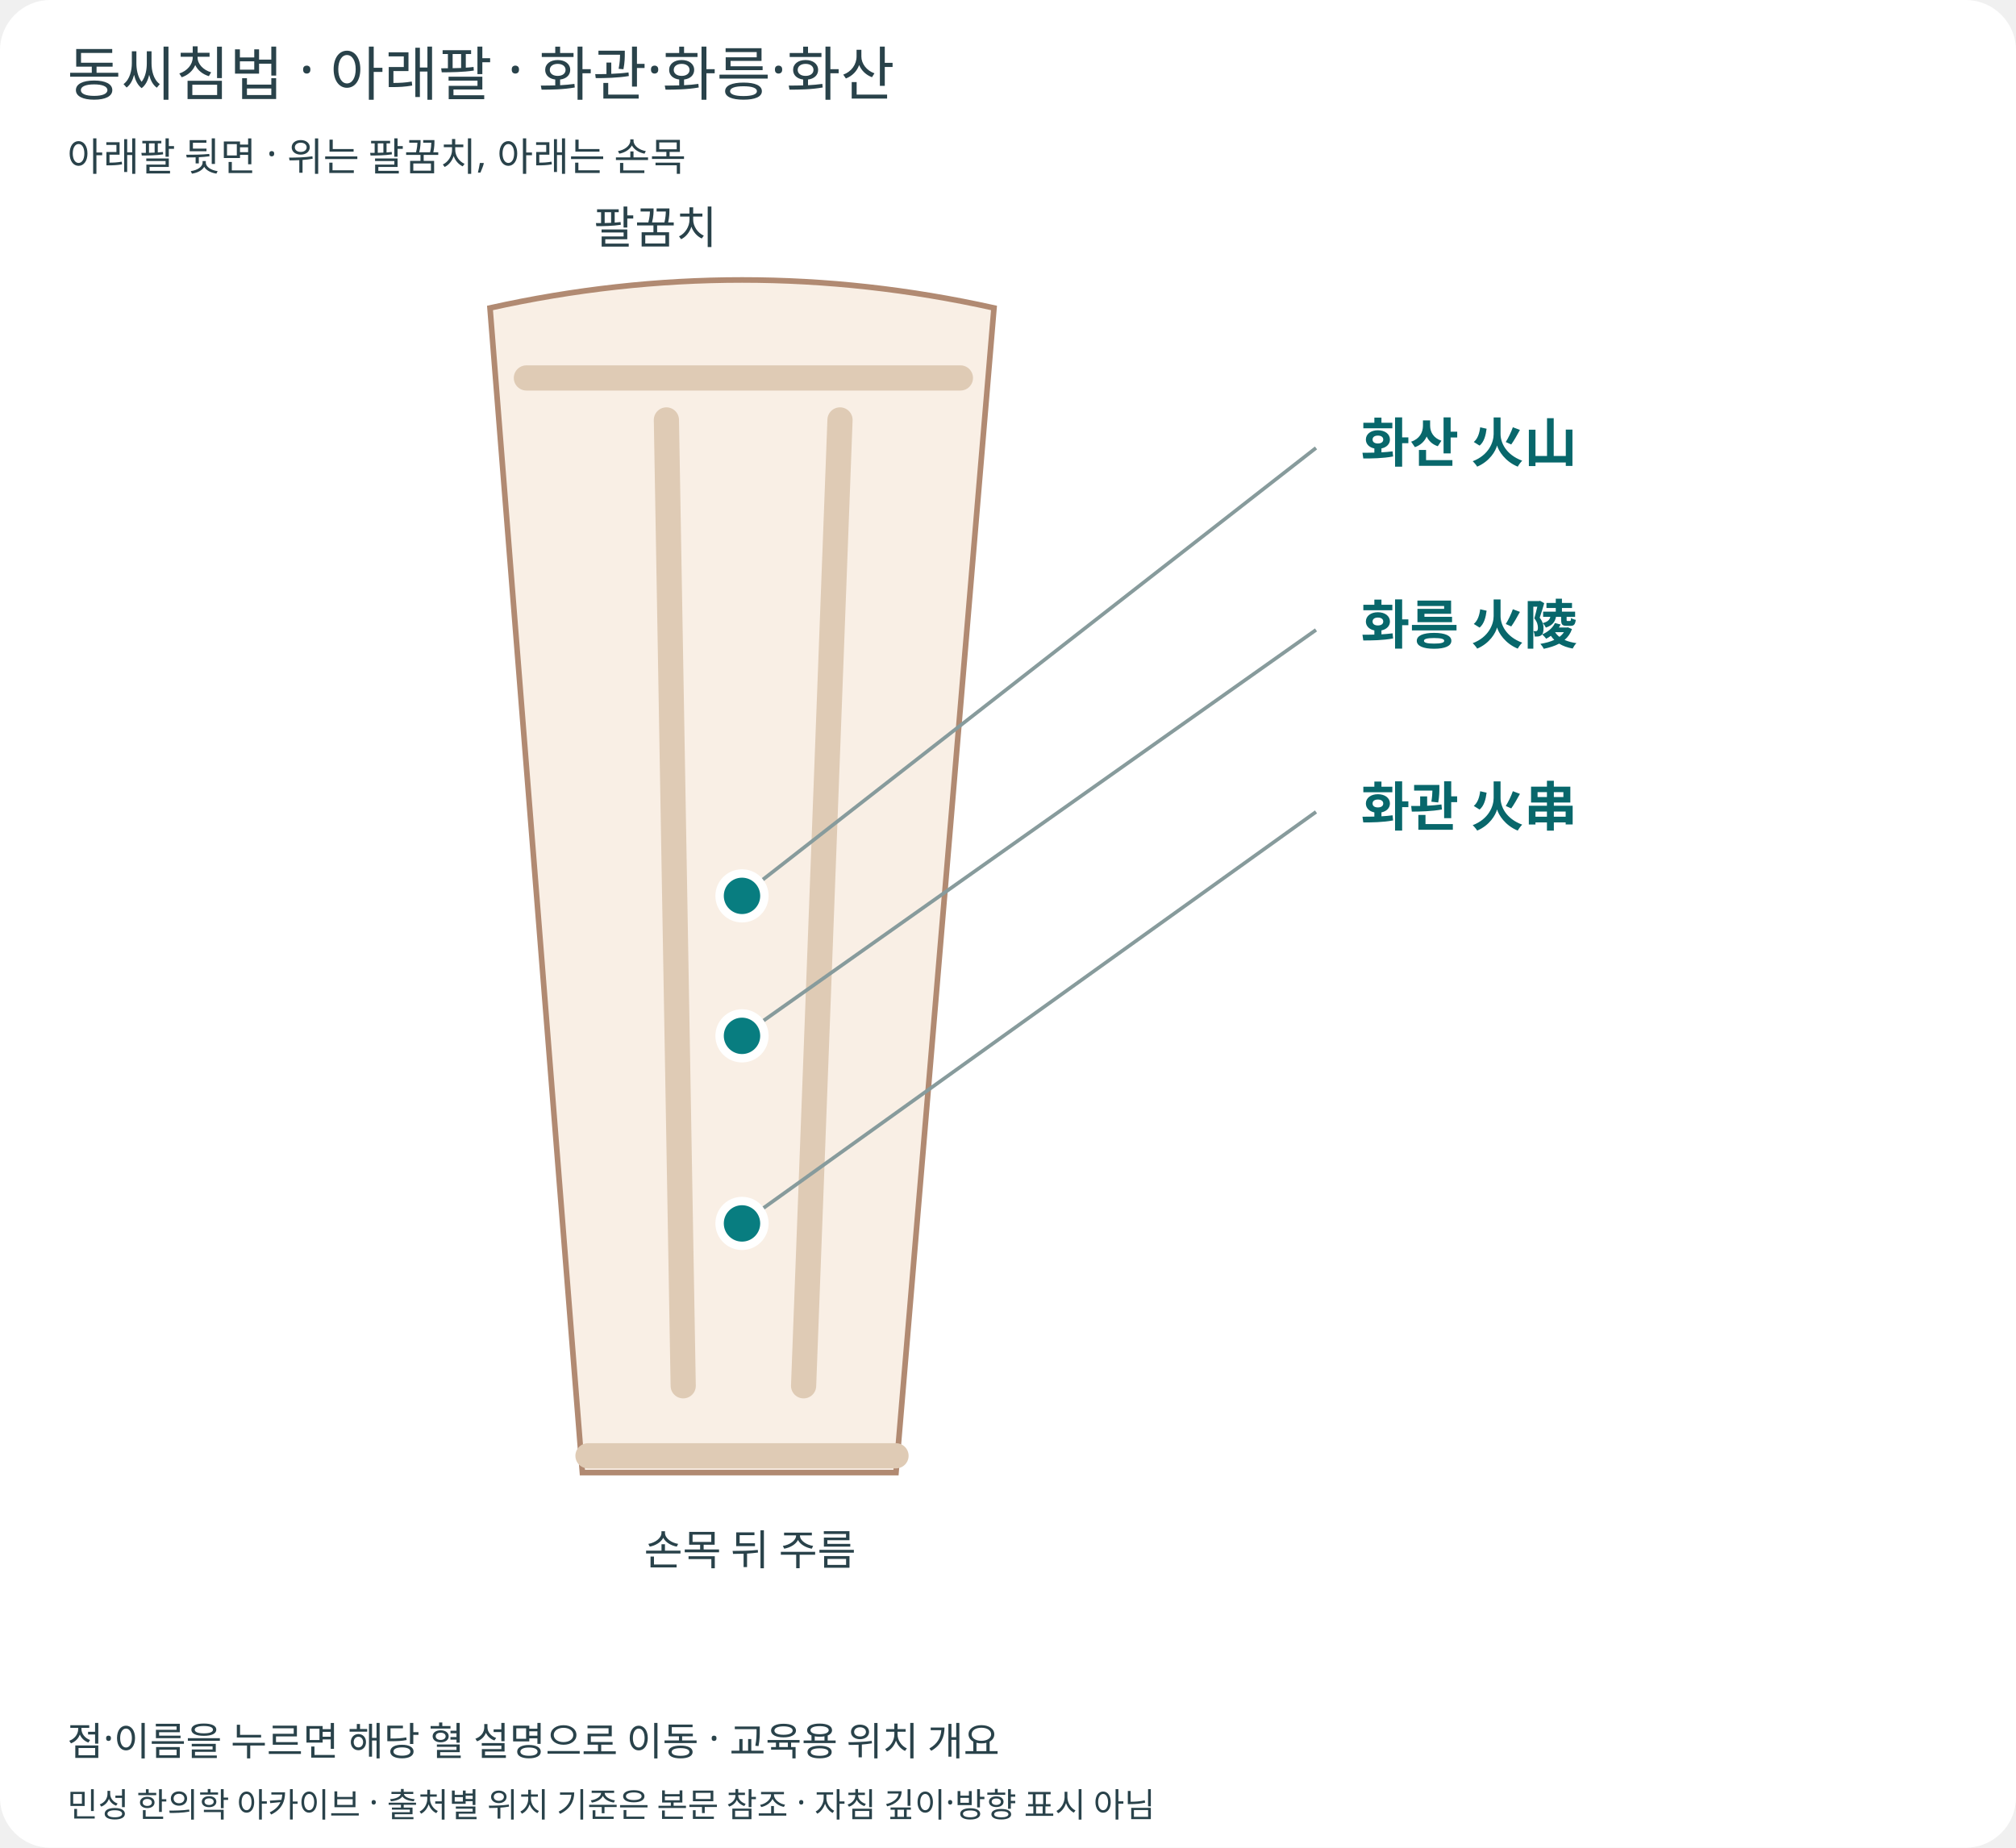
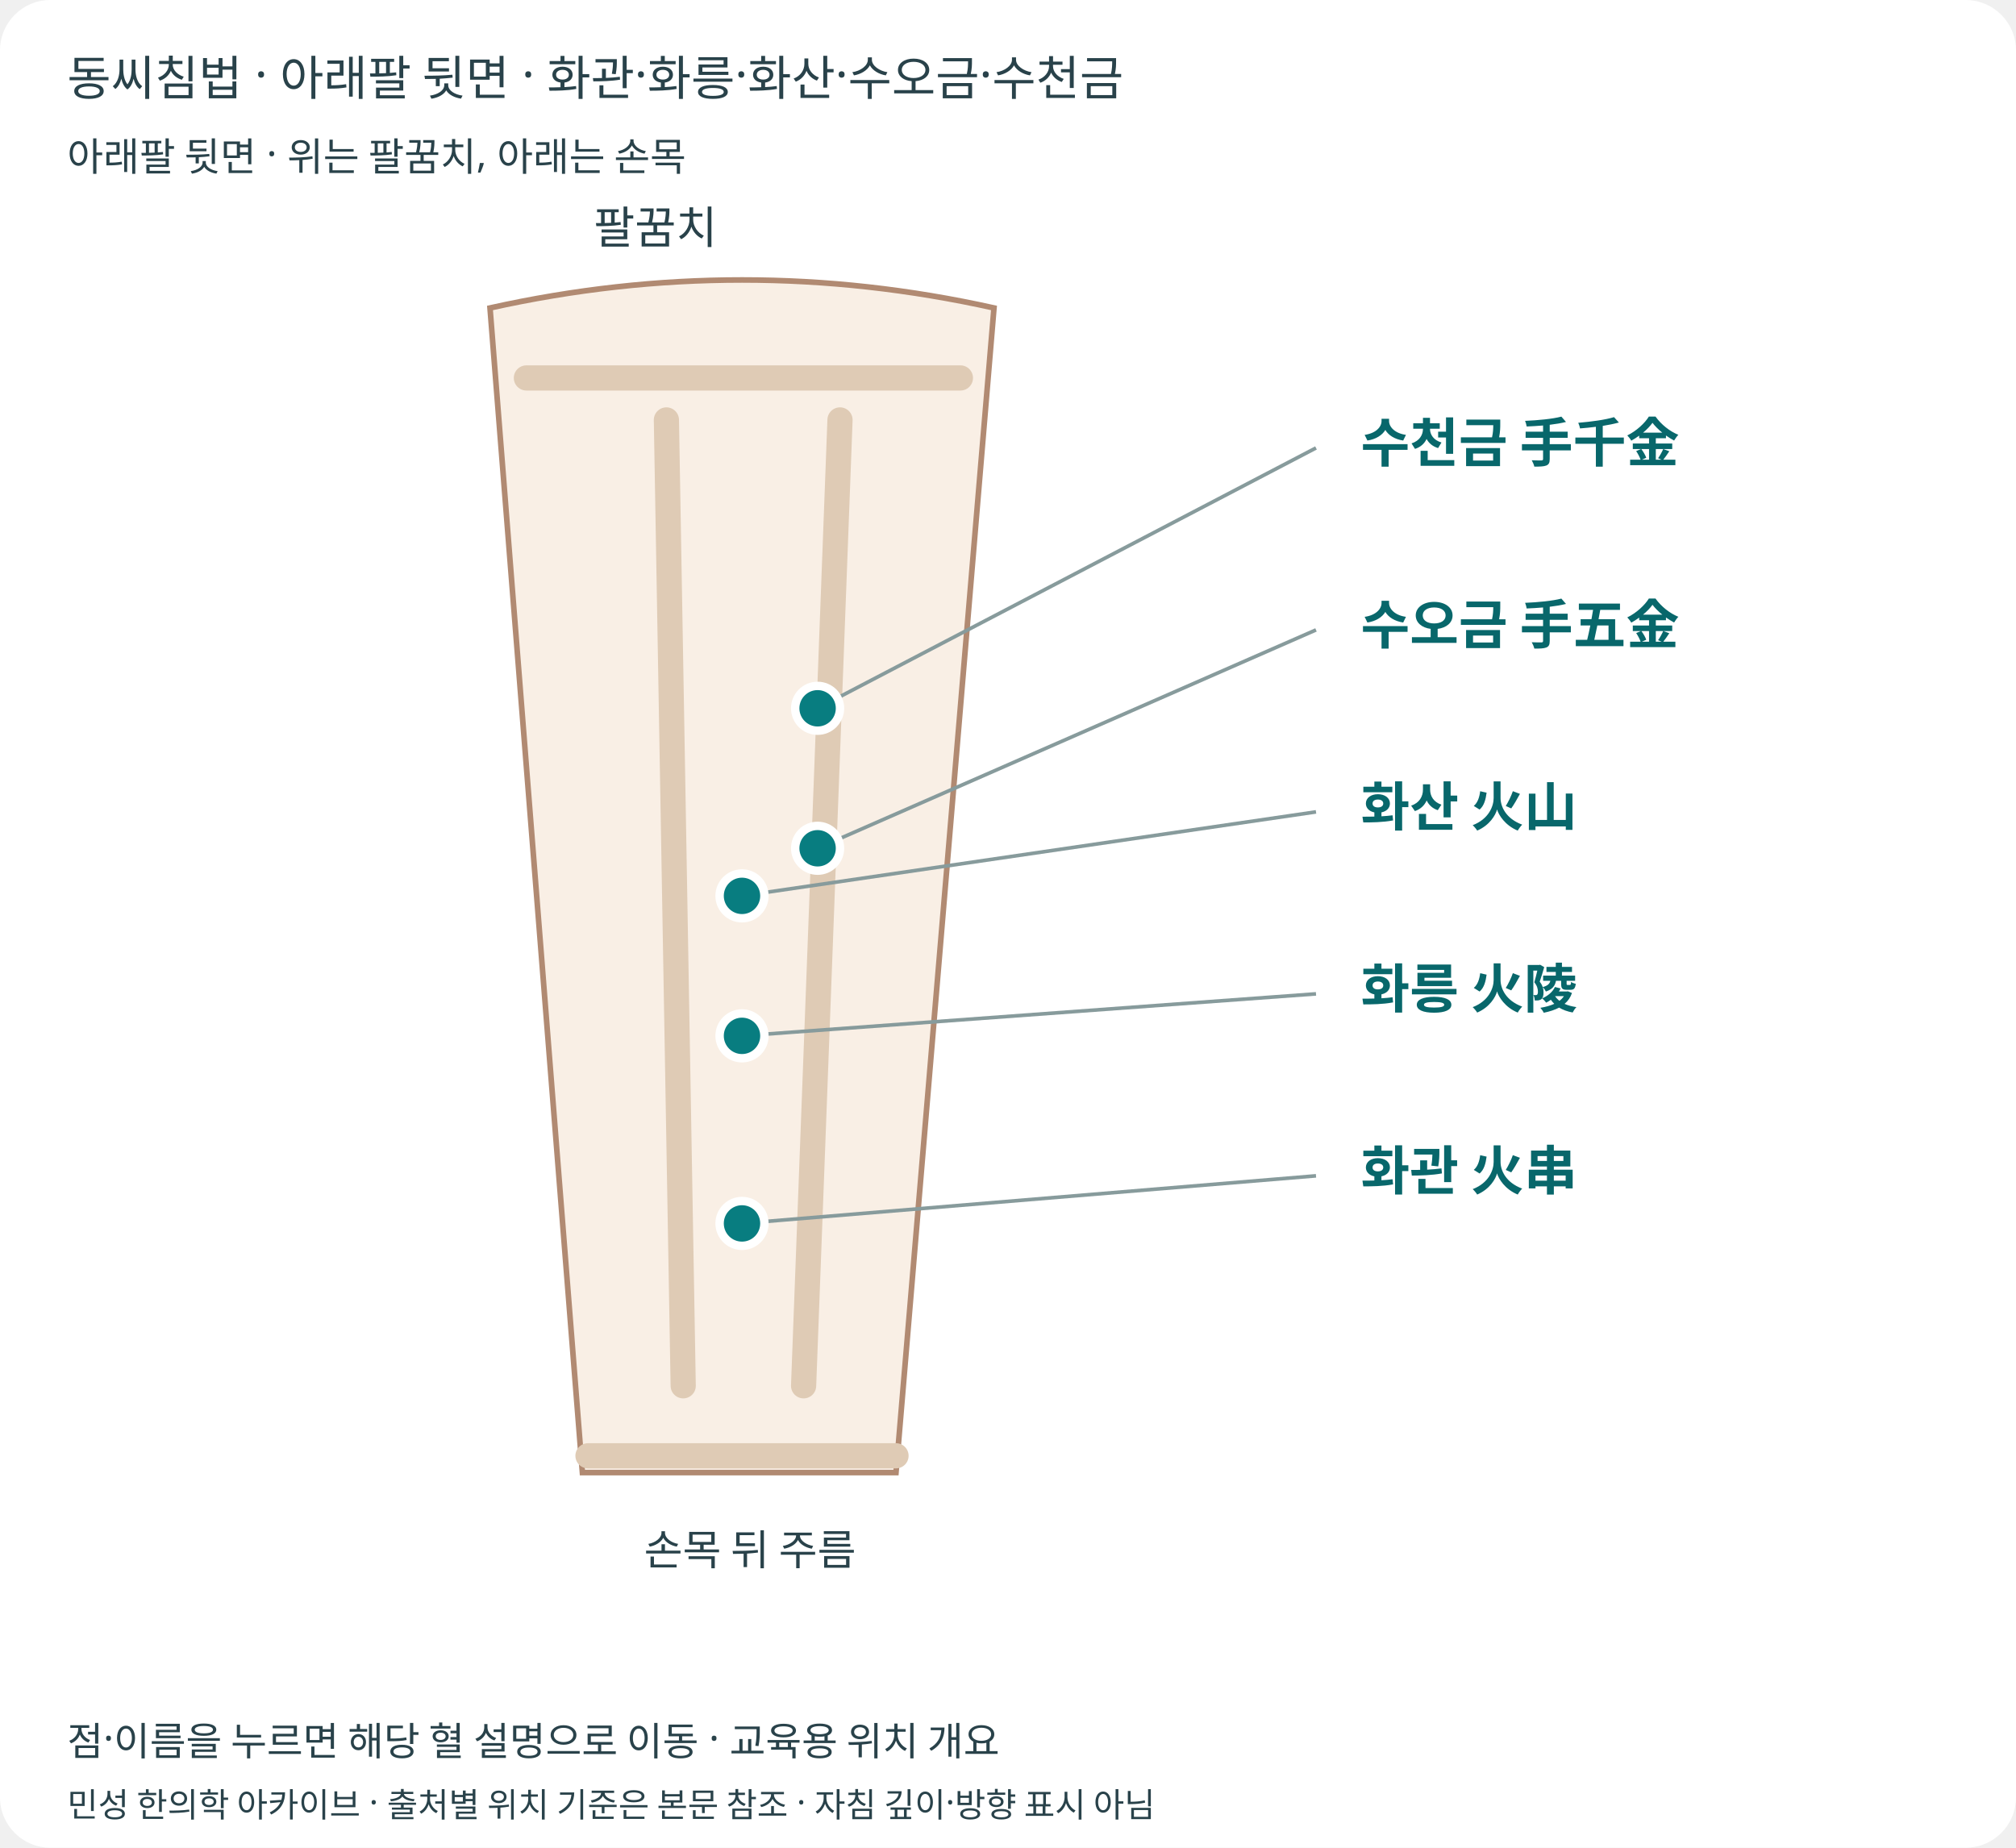
<svg xmlns="http://www.w3.org/2000/svg" viewBox="0 0 720 660" role="img" aria-labelledby="title desc">
  <style>text{font-family:system-ui,"Noto Sans KR",sans-serif;fill:#29424a}.skin{fill:#f9efe5;stroke:#b18a72;stroke-width:2}.bone{fill:none;stroke:#dfcbb5;stroke-width:9;stroke-linecap:round}.landmark{fill:none;stroke:#ba9c83;stroke-width:2}.callout{fill:none;stroke:#879b9c;stroke-width:1.3}.point circle{fill:#087d80;stroke:white;stroke-width:3}.point text{font-weight:700;fill:#08676b}.point:hover circle,.point:focus circle,.point:target circle{fill:#bd4c23;stroke:#7f3218}.point:hover text,.point:target text{fill:#9e3c18}.point:focus{outline:2px solid #087d80}</style>
  <rect width="720" height="660" rx="18" fill="white" />
-   <text x="24" y="34" font-size="21">동씨침법 · 아래팔 · 화관·화릉·화산</text>
+   <text x="24" y="34" font-size="17">동씨침법 · 아래팔 뒷면 · 화관·화릉·화산·수오금·수천금</text>
  <text x="24" y="61" font-size="14">아래팔 뒷면 · 위는 팔꿈치, 아래는 손목</text>
  <path class="skin" d="M175 110 Q265 90 355 110 L320 526 L208 526 Z" />
  <path class="bone" d="M188 135 L343 135 M210 520 L320 520 M238 150 L244 495 M300 150 L287 495" />
  <text x="212" y="87" font-size="16">팔꿈치</text>
  <text x="230" y="559" font-size="15">손목 뒤 주름</text>
+   <a id="shouqianjin" class="point" href="/tung-acupuncture/forearm/#shouqianjin" target="_top" aria-label="수천금 위치와 임상 설명">
+     <path class="callout" d="M292 253 L470 160" />
+     <circle cx="292" cy="253" r="8" />
+     <text x="486" y="165" font-size="19">수천금 手千金</text>
+   </a>
+   <a id="shouwujin" class="point" href="/tung-acupuncture/forearm/#shouwujin" target="_top" aria-label="수오금 위치와 임상 설명">
+     <path class="callout" d="M292 303 L470 225" />
+     <circle cx="292" cy="303" r="8" />
+     <text x="486" y="230" font-size="19">수오금 手五金</text>
+   </a>
  <a id="huoshan" class="point" href="/tung-acupuncture/forearm/#huoshan" target="_top" aria-label="화산 위치와 임상 설명">
-     <path class="callout" d="M265 320 L470 160" />
+     <path class="callout" d="M265 320 L470 290" />
    <circle cx="265" cy="320" r="8" />
-     <text x="486" y="165" font-size="19">화산 火山</text>
+     <text x="486" y="295" font-size="19">화산 火山</text>
  </a>
  <a id="huoling" class="point" href="/tung-acupuncture/forearm/#huoling" target="_top" aria-label="화릉 위치와 임상 설명">
-     <path class="callout" d="M265 370 L470 225" />
+     <path class="callout" d="M265 370 L470 355" />
    <circle cx="265" cy="370" r="8" />
-     <text x="486" y="230" font-size="19">화릉 火陵</text>
+     <text x="486" y="360" font-size="19">화릉 火陵</text>
  </a>
  <a id="huochuan" class="point" href="/tung-acupuncture/forearm/#huochuan" target="_top" aria-label="화관 위치와 임상 설명">
-     <path class="callout" d="M265 437 L470 290" />
+     <path class="callout" d="M265 437 L470 420" />
    <circle cx="265" cy="437" r="8" />
-     <text x="486" y="295" font-size="19">화관 火串</text>
+     <text x="486" y="425" font-size="19">화관 火串</text>
  </a>
  <text x="24" y="627" font-size="14">점·이름을 누르면 해당 혈 설명으로 이동 · 교육용 위치 개요</text>
  <text x="24" y="649" font-size="12">민성 한의학 아카이브 · 출처별 위치 기준은 본문 참조 · 자침 깊이·방향 표시 아님</text>
</svg>
